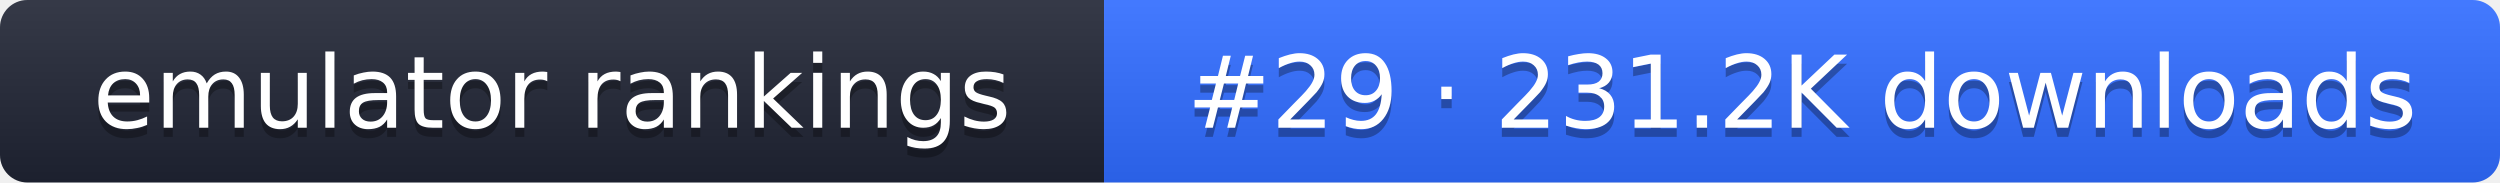
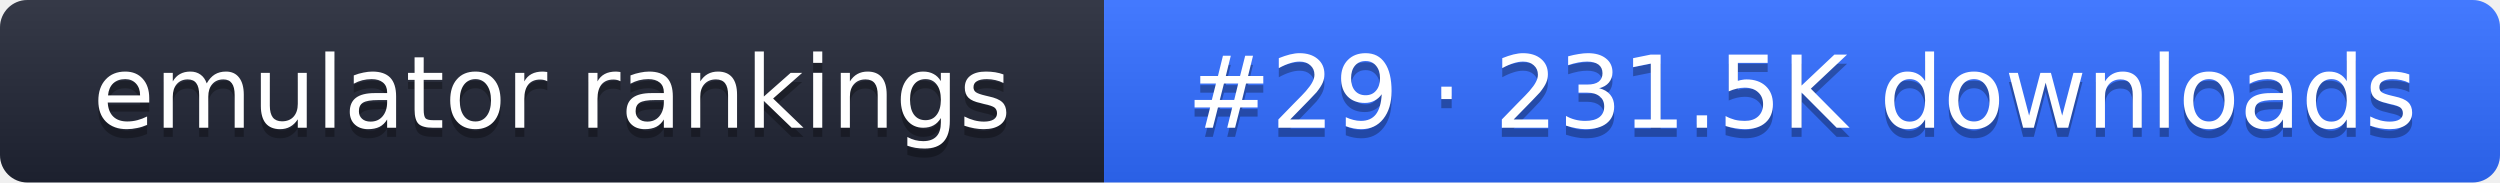
- <svg xmlns="http://www.w3.org/2000/svg" width="274" height="20" role="img" aria-label="emulator rankings: #29 · 231.2K downloads">
+ <svg xmlns="http://www.w3.org/2000/svg" width="274" height="20" role="img" aria-label="emulator rankings: #29 · 231.5K downloads">
  <linearGradient id="g" x2="0" y2="100%">
    <stop offset="0" stop-color="#fff" stop-opacity=".1" />
    <stop offset="1" stop-opacity=".1" />
  </linearGradient>
  <clipPath id="r">
    <rect width="274" height="20" rx="3" fill="#fff" />
  </clipPath>
  <g clip-path="url(#r)">
    <rect width="121" height="20" fill="#1f2433" />
    <rect x="121" width="153" height="20" fill="#2f6bff" />
    <rect width="274" height="20" fill="url(#g)" />
  </g>
  <g fill="#fff" text-anchor="middle" font-family="Verdana,DejaVu Sans,sans-serif" font-size="11">
    <text x="60.5" y="15" fill="#010101" fill-opacity=".3">emulator rankings</text>
    <text x="60.5" y="14">emulator rankings</text>
-     <text x="197.5" y="15" fill="#010101" fill-opacity=".3">#29 · 231.2K downloads</text>
-     <text x="197.5" y="14">#29 · 231.2K downloads</text>
+     <text x="197.5" y="15" fill="#010101" fill-opacity=".3">#29 · 231.5K downloads</text>
+     <text x="197.5" y="14">#29 · 231.5K downloads</text>
  </g>
</svg>
